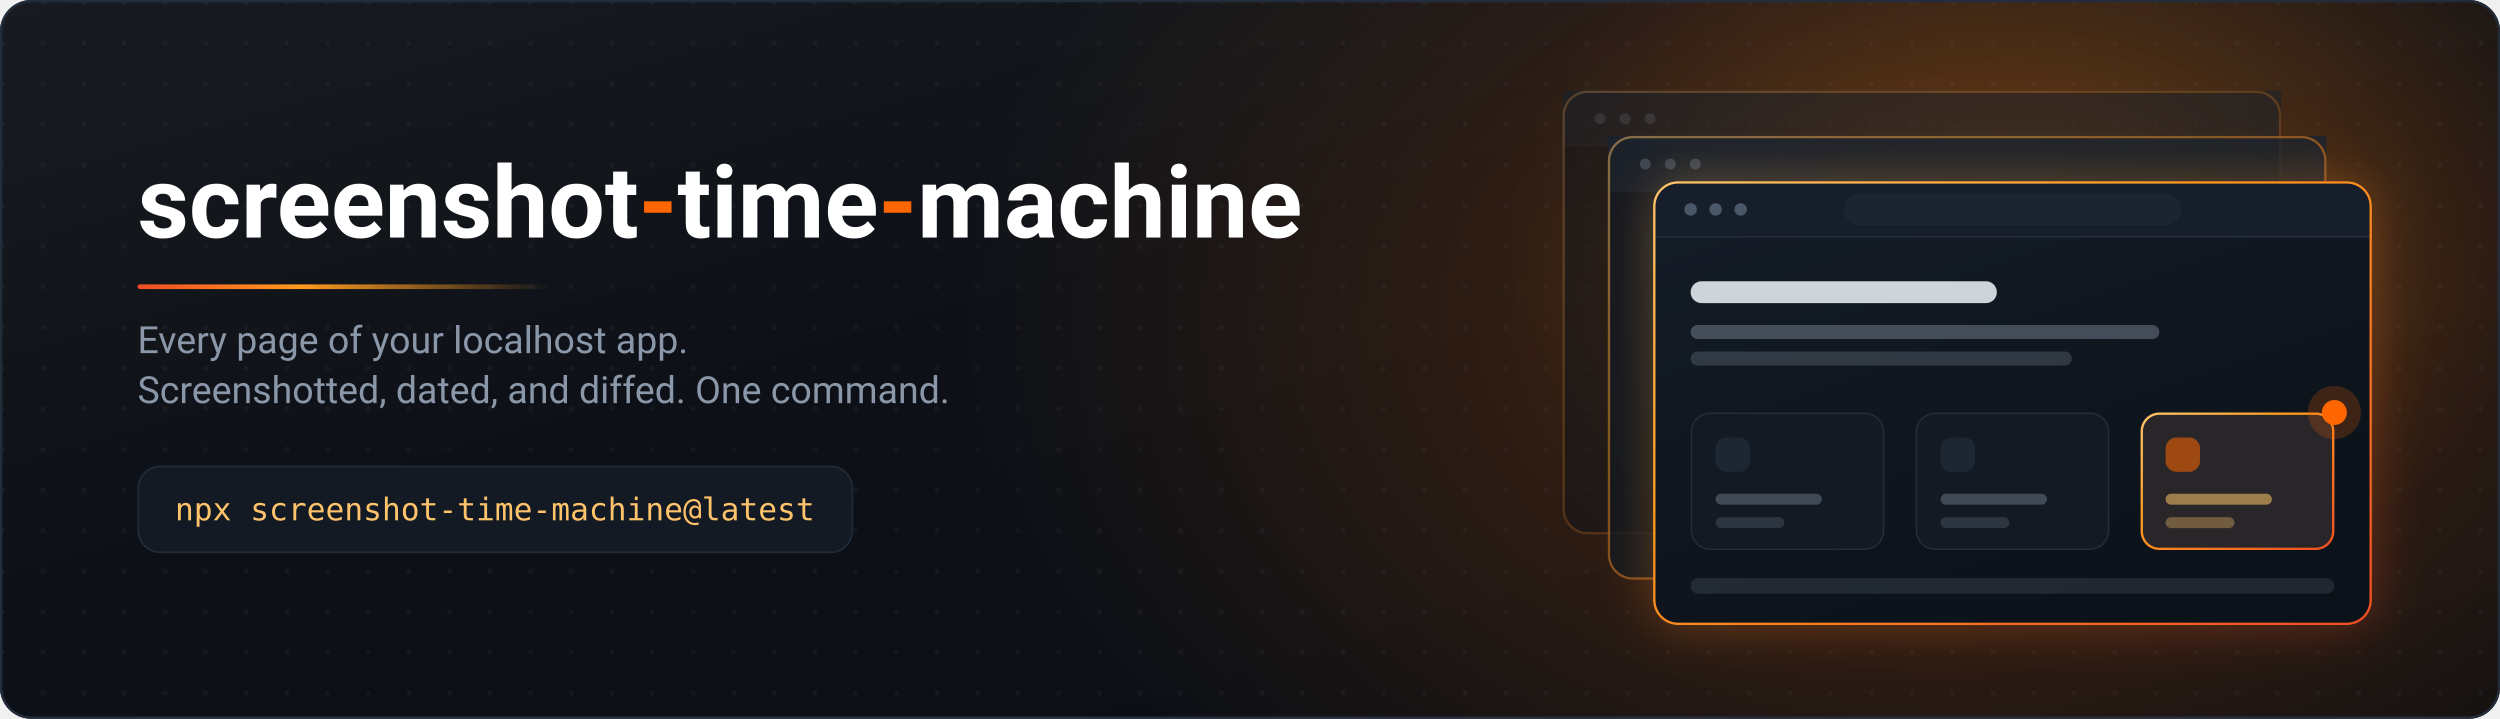
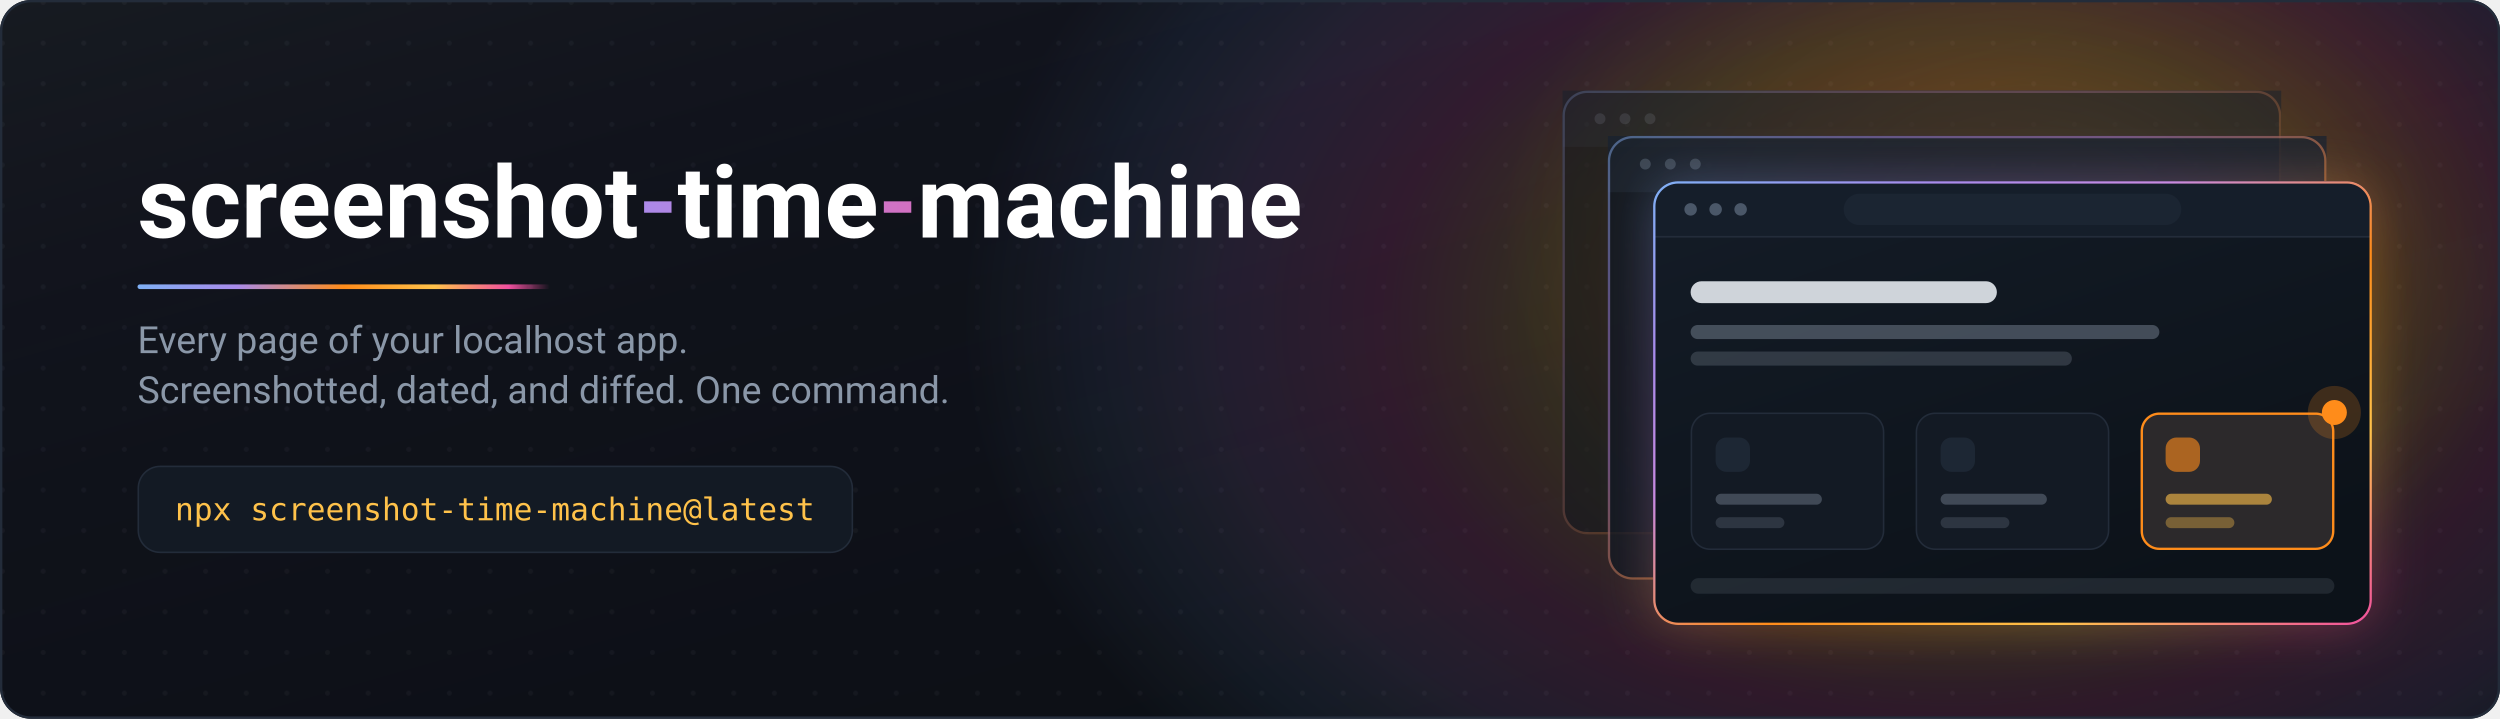
<svg xmlns="http://www.w3.org/2000/svg" viewBox="0 0 1600 460" width="1600" height="460" role="img" aria-labelledby="stmBannerTitle" text-rendering="geometricPrecision">
  <defs>
    <clipPath id="stmClip">
      <rect x="0" y="0" width="1600" height="460" rx="20" />
    </clipPath>
    <clipPath id="stmScreenClip">
      <rect x="1058" y="116" width="460" height="284" rx="16" />
    </clipPath>
    <radialGradient id="stmGlow">
-       <stop offset="0" stop-color="#FF6600" stop-opacity="0.34" />
-       <stop offset="0.45" stop-color="#FF6600" stop-opacity="0.14" />
-       <stop offset="1" stop-color="#FF6600" stop-opacity="0" />
+       <stop offset="0" stop-color="#FF8C1A" stop-opacity="0.36" />
+       <stop offset="0.26" stop-color="#FF8C1A" stop-opacity="0.24" />
+       <stop offset="0.42" stop-color="#FFC24A" stop-opacity="0.16" />
+       <stop offset="0.58" stop-color="#F0509F" stop-opacity="0.15" />
+       <stop offset="0.74" stop-color="#C88AE0" stop-opacity="0.11" />
+       <stop offset="0.88" stop-color="#7FB0F5" stop-opacity="0.06" />
+       <stop offset="1" stop-color="#7FB0F5" stop-opacity="0" />
    </radialGradient>
    <radialGradient id="stmGlowWarm">
-       <stop offset="0" stop-color="#FF9A1F" stop-opacity="0.20" />
-       <stop offset="1" stop-color="#FF9A1F" stop-opacity="0" />
+       <stop offset="0" stop-color="#FFC24A" stop-opacity="0.22" />
+       <stop offset="0.6" stop-color="#FF8C1A" stop-opacity="0.10" />
+       <stop offset="1" stop-color="#FF8C1A" stop-opacity="0" />
    </radialGradient>
    <linearGradient id="stmSheen" x1="0" y1="0" x2="1" y2="1">
      <stop offset="0" stop-color="#FFFFFF" stop-opacity="0.055" />
-       <stop offset="0.42" stop-color="#FFFFFF" stop-opacity="0.012" />
-       <stop offset="1" stop-color="#FFFFFF" stop-opacity="0" />
+       <stop offset="0.28" stop-color="#A98BEB" stop-opacity="0.035" />
+       <stop offset="0.55" stop-color="#C88AE0" stop-opacity="0.018" />
+       <stop offset="1" stop-color="#FFC24A" stop-opacity="0" />
    </linearGradient>
    <linearGradient id="stmEdge" x1="0" y1="0" x2="1" y2="1">
-       <stop offset="0" stop-color="#FFC46B" />
-       <stop offset="0.38" stop-color="#FF9A1F" />
-       <stop offset="1" stop-color="#F04E23" />
+       <stop offset="0" stop-color="#7FB0F5" />
+       <stop offset="0.2" stop-color="#A98BEB" />
+       <stop offset="0.36" stop-color="#C88AE0" />
+       <stop offset="0.58" stop-color="#FF8C1A" />
+       <stop offset="0.78" stop-color="#FFC24A" />
+       <stop offset="1" stop-color="#F0509F" />
    </linearGradient>
    <linearGradient id="stmRule" x1="0" y1="0" x2="1" y2="0">
-       <stop offset="0" stop-color="#F04E23" />
-       <stop offset="0.4" stop-color="#FF9A1F" />
-       <stop offset="1" stop-color="#FF9A1F" stop-opacity="0" />
+       <stop offset="0" stop-color="#7FB0F5" />
+       <stop offset="0.24" stop-color="#A98BEB" />
+       <stop offset="0.5" stop-color="#FF8C1A" />
+       <stop offset="0.72" stop-color="#FFC24A" />
+       <stop offset="0.9" stop-color="#F0509F" />
+       <stop offset="1" stop-color="#F0509F" stop-opacity="0" />
+     </linearGradient>
+     <linearGradient id="stmDash" gradientUnits="userSpaceOnUse" x1="88" y1="0" x2="828" y2="0">
+       <stop offset="0" stop-color="#7FB0F5" />
+       <stop offset="0.42" stop-color="#A98BEB" />
+       <stop offset="0.68" stop-color="#D46FC0" />
+       <stop offset="1" stop-color="#F0509F" />
    </linearGradient>
    <linearGradient id="stmScreen" x1="0" y1="0" x2="0.55" y2="1">
      <stop offset="0" stop-color="#141C27" />
      <stop offset="1" stop-color="#0C1219" />
    </linearGradient>
    <pattern id="stmDots" width="26" height="26" patternUnits="userSpaceOnUse">
      <circle cx="1.6" cy="1.6" r="1.6" fill="#A9B6C6" />
    </pattern>
    <filter id="stmHalo" x="-30%" y="-30%" width="160%" height="160%">
      <feGaussianBlur stdDeviation="16" />
    </filter>
  </defs>
  <g clip-path="url(#stmClip)">
    <rect x="0" y="0" width="1600" height="460" fill="#0A0E14" />
    <rect x="0" y="0" width="1600" height="460" fill="url(#stmDots)" opacity="0.05" />
    <ellipse cx="1252" cy="204" rx="640" ry="440" fill="url(#stmGlow)" />
    <ellipse cx="1300" cy="146" rx="340" ry="250" fill="url(#stmGlowWarm)" />
    <rect x="0" y="0" width="1600" height="460" fill="url(#stmSheen)" />
    <g opacity="0.5">
      <rect x="1000" y="58" width="460" height="284" rx="16" fill="#0E141C" />
      <rect x="1000" y="58" width="460" height="36" fill="#161F2B" />
      <rect x="1000.75" y="58.75" width="458.5" height="282.5" rx="15.25" fill="none" stroke="url(#stmEdge)" stroke-width="1.5" opacity="0.45" />
      <g fill="#3A4658">
        <circle cx="1024" cy="76" r="3.5" />
        <circle cx="1040" cy="76" r="3.5" />
        <circle cx="1056" cy="76" r="3.5" />
      </g>
    </g>
    <g opacity="0.78">
      <rect x="1029" y="87" width="460" height="284" rx="16" fill="#0F1620" />
      <rect x="1029" y="87" width="460" height="36" fill="#18212E" />
      <rect x="1029.75" y="87.75" width="458.5" height="282.5" rx="15.25" fill="none" stroke="url(#stmEdge)" stroke-width="1.5" opacity="0.6" />
      <g fill="#42505F">
        <circle cx="1053" cy="105" r="3.5" />
        <circle cx="1069" cy="105" r="3.5" />
        <circle cx="1085" cy="105" r="3.5" />
      </g>
    </g>
    <rect x="1058" y="116" width="460" height="284" rx="16" fill="url(#stmEdge)" opacity="0.32" filter="url(#stmHalo)" />
    <rect x="1058" y="116" width="460" height="284" rx="16" fill="url(#stmScreen)" />
    <g clip-path="url(#stmScreenClip)">
      <rect x="1058" y="116" width="460" height="36" fill="#151E2A" />
      <rect x="1058" y="151" width="460" height="1" fill="#232C3A" />
      <g fill="#4A5768">
        <circle cx="1082" cy="134" r="4" />
        <circle cx="1098" cy="134" r="4" />
        <circle cx="1114" cy="134" r="4" />
      </g>
      <rect x="1180" y="124" width="216" height="20" rx="10" fill="#1B2532" />
      <rect x="1082" y="180" width="196" height="14" rx="7" fill="#E8EDF3" opacity="0.88" />
      <rect x="1082" y="208" width="300" height="9" rx="4.5" fill="#8A97A8" opacity="0.42" />
      <rect x="1082" y="225" width="244" height="9" rx="4.5" fill="#8A97A8" opacity="0.26" />
      <g fill="#131A24" stroke="#232C3A" stroke-width="1">
        <rect x="1082.5" y="264.5" width="123" height="87" rx="12" />
        <rect x="1226.5" y="264.5" width="123" height="87" rx="12" />
      </g>
      <g fill="#1D2734">
        <rect x="1098" y="280" width="22" height="22" rx="7" />
        <rect x="1242" y="280" width="22" height="22" rx="7" />
      </g>
      <g fill="#8A97A8">
        <rect x="1098" y="316" width="68" height="7" rx="3.5" opacity="0.38" />
        <rect x="1098" y="331" width="44" height="7" rx="3.5" opacity="0.22" />
        <rect x="1242" y="316" width="68" height="7" rx="3.5" opacity="0.38" />
        <rect x="1242" y="331" width="44" height="7" rx="3.5" opacity="0.22" />
      </g>
      <rect x="1370" y="264" width="124" height="88" rx="12" fill="#1A212C" />
-       <rect x="1370" y="264" width="124" height="88" rx="12" fill="#FF6600" opacity="0.07" />
-       <rect x="1370.75" y="264.75" width="122.5" height="86.5" rx="11.25" fill="none" stroke="url(#stmEdge)" stroke-width="1.5" />
-       <rect x="1386" y="280" width="22" height="22" rx="7" fill="#FF6600" opacity="0.55" />
-       <g fill="#FFC46B">
-         <rect x="1386" y="316" width="68" height="7" rx="3.5" opacity="0.55" />
-         <rect x="1386" y="331" width="44" height="7" rx="3.5" opacity="0.34" />
+       <rect x="1370" y="264" width="124" height="88" rx="12" fill="#FF8C1A" opacity="0.08" />
+       <rect x="1370.75" y="264.75" width="122.5" height="86.5" rx="11.25" fill="none" stroke="#FF8C1A" stroke-width="1.5" />
+       <rect x="1386" y="280" width="22" height="22" rx="7" fill="#FF8C1A" opacity="0.6" />
+       <g fill="#FFC24A">
+         <rect x="1386" y="316" width="68" height="7" rx="3.5" opacity="0.6" />
+         <rect x="1386" y="331" width="44" height="7" rx="3.5" opacity="0.36" />
      </g>
      <rect x="1082" y="370" width="412" height="10" rx="5" fill="#8A97A8" opacity="0.16" />
    </g>
-     <circle cx="1494" cy="264" r="17" fill="#FF6600" opacity="0.2" />
-     <circle cx="1494" cy="264" r="8" fill="#FF6600" />
+     <circle cx="1494" cy="264" r="17" fill="#FF8C1A" opacity="0.2" />
+     <circle cx="1494" cy="264" r="8" fill="#FF8C1A" />
    <rect x="1058.75" y="116.75" width="458.5" height="282.5" rx="15.25" fill="none" stroke="url(#stmEdge)" stroke-width="1.5" />
-     <text x="88" y="152" textLength="740" lengthAdjust="spacingAndGlyphs" font-family="ui-sans-serif, system-ui, -apple-system, &quot;Segoe UI&quot;, Roboto, &quot;Helvetica Neue&quot;, Arial, sans-serif" font-size="64" font-weight="700" fill="#FFFFFF">screenshot<tspan fill="#FF6600">-</tspan>time<tspan fill="#FF6600">-</tspan>machine</text>
+     <text x="88" y="152" textLength="740" lengthAdjust="spacingAndGlyphs" font-family="ui-sans-serif, system-ui, -apple-system, &quot;Segoe UI&quot;, Roboto, &quot;Helvetica Neue&quot;, Arial, sans-serif" font-size="64" font-weight="700" fill="#FFFFFF">screenshot<tspan fill="url(#stmDash)">-</tspan>time<tspan fill="url(#stmDash)">-</tspan>machine</text>
    <rect x="88" y="182" width="264" height="3" rx="1.5" fill="url(#stmRule)" />
    <g font-family="ui-sans-serif, system-ui, -apple-system, &quot;Segoe UI&quot;, Roboto, &quot;Helvetica Neue&quot;, Arial, sans-serif" font-size="24" fill="#8A97A8">
      <text x="88" y="226">Every page of your localhost app.</text>
      <text x="88" y="258">Screenshotted, dated, and diffed. One command.</text>
    </g>
    <rect x="88.5" y="298.5" width="457" height="55" rx="14" fill="#131A24" stroke="#232C3A" stroke-width="1" />
-     <text x="112" y="333" font-family="ui-monospace, SFMono-Regular, &quot;SF Mono&quot;, Menlo, Consolas, monospace" font-size="20" fill="#FFC46B">npx screenshot-time-machine@latest</text>
+     <text x="112" y="333" font-family="ui-monospace, SFMono-Regular, &quot;SF Mono&quot;, Menlo, Consolas, monospace" font-size="20" fill="#FFC24A">npx screenshot-time-machine@latest</text>
    <rect x="0.75" y="0.75" width="1598.5" height="458.5" rx="19.25" fill="none" stroke="#232C3A" stroke-width="1.5" />
  </g>
</svg>
